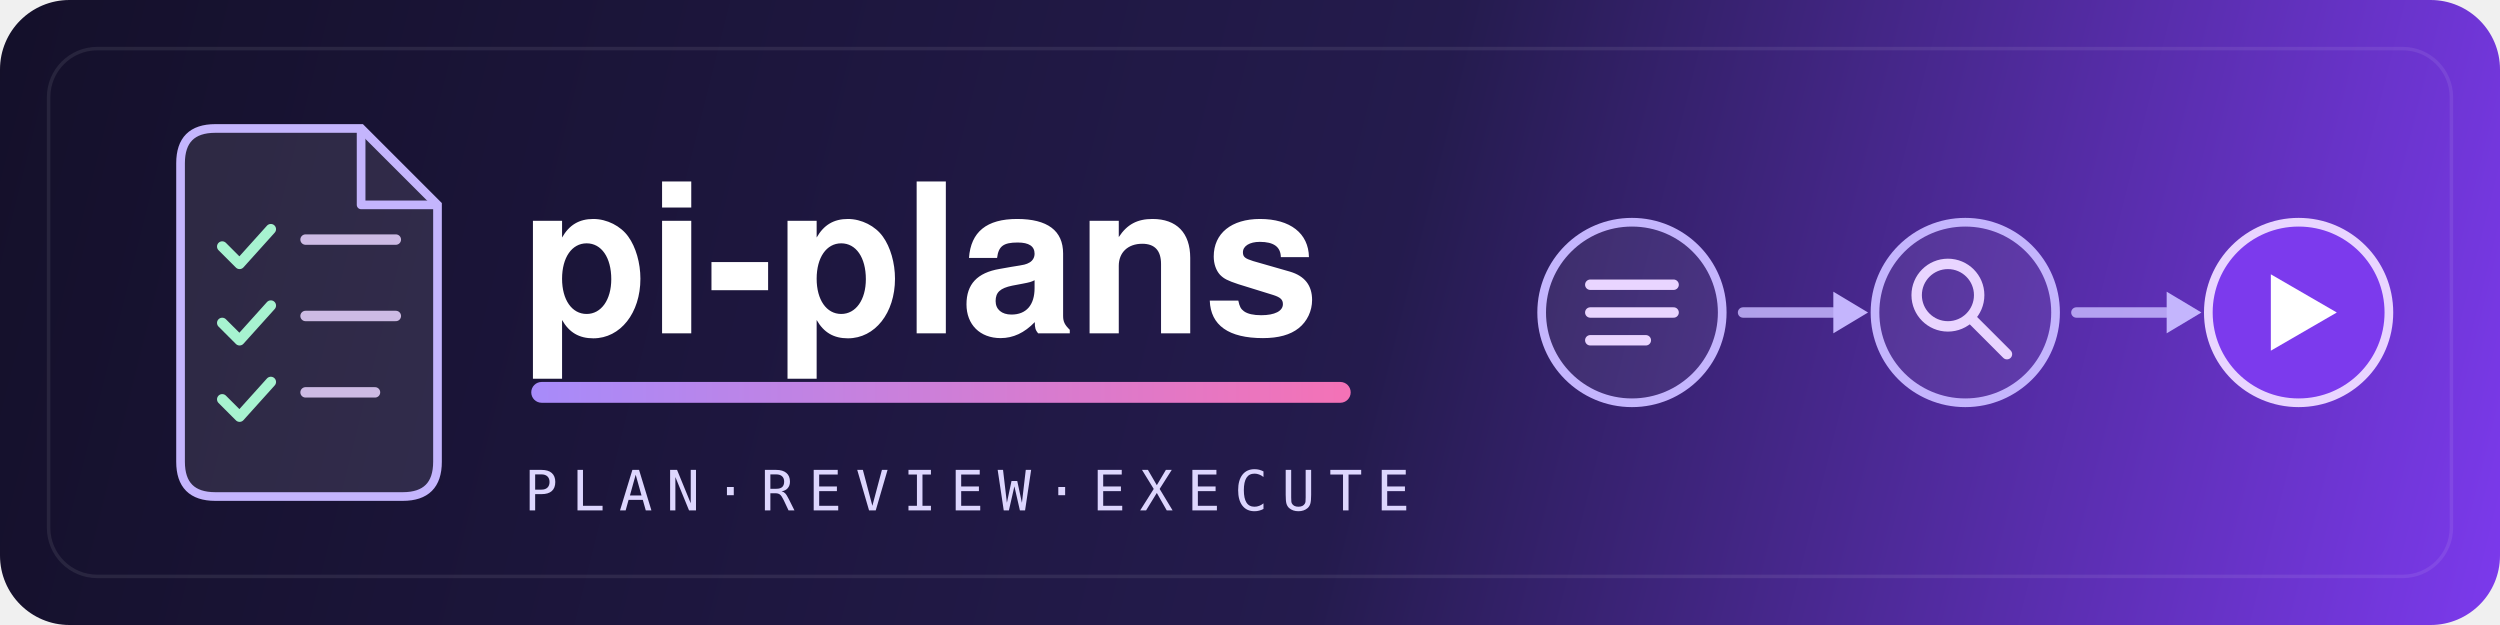
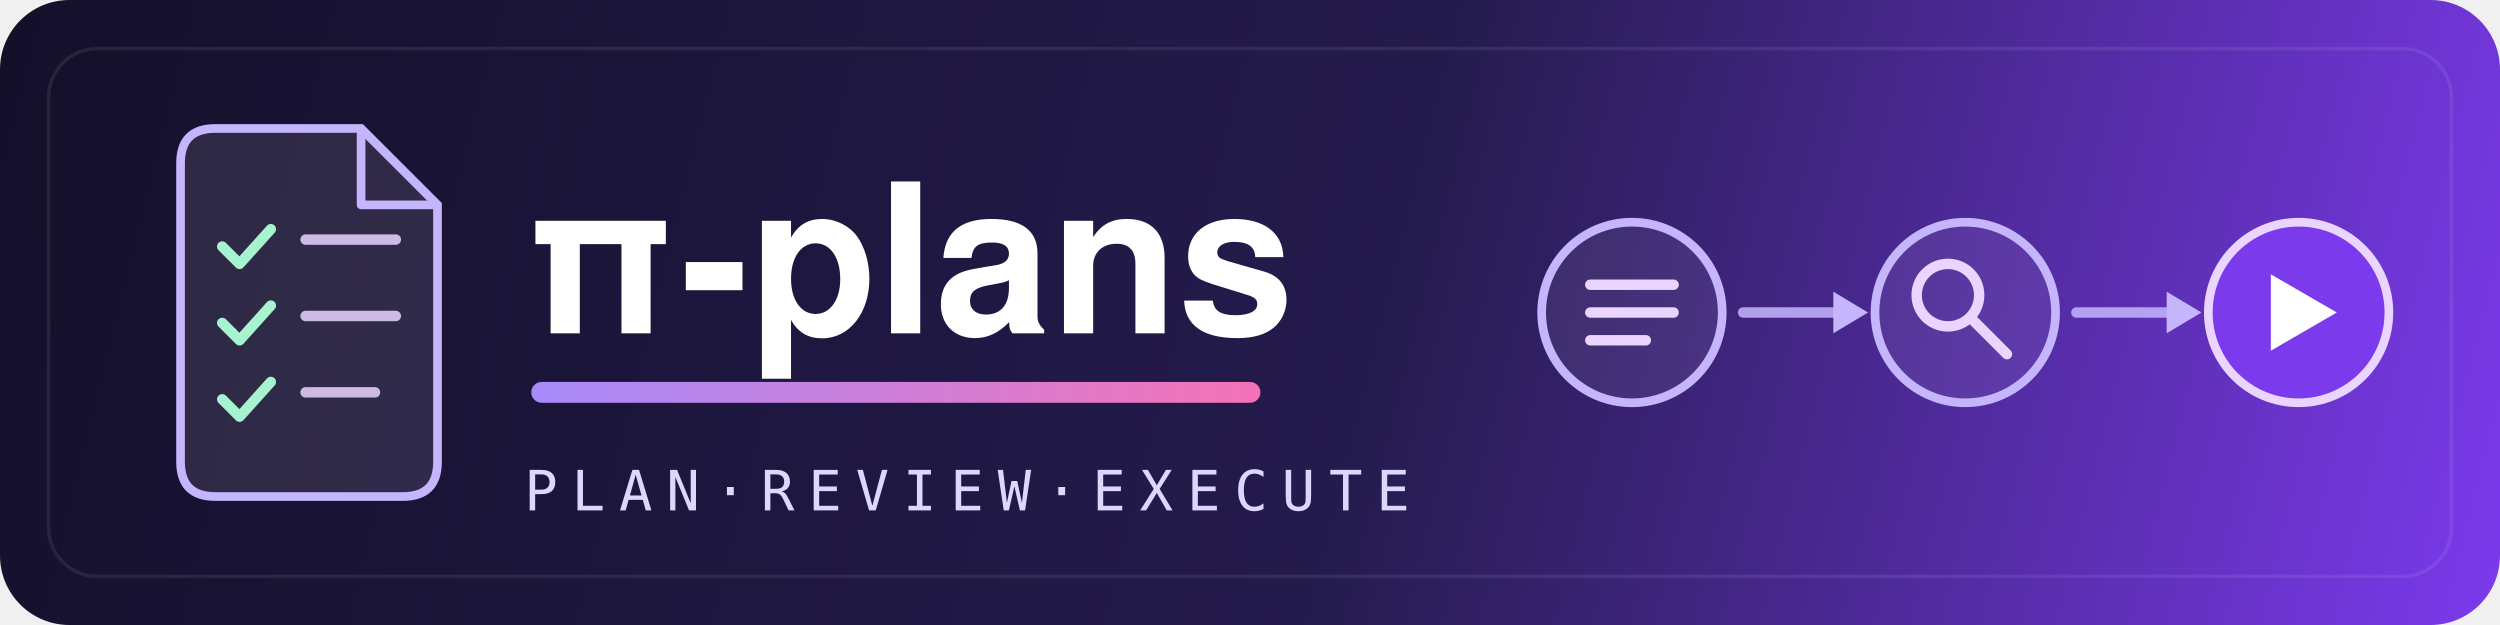
<svg xmlns="http://www.w3.org/2000/svg" width="720" height="180" viewBox="0 0 720 180" role="img" aria-label="pi-plans: Plan. Review. Execute.">
  <defs>
    <linearGradient id="bg" x1="0" y1="0" x2="720" y2="180" gradientUnits="userSpaceOnUse">
      <stop offset="0" stop-color="#14102a" />
      <stop offset=".55" stop-color="#241b4d" />
      <stop offset="1" stop-color="#7c3aed" />
    </linearGradient>
    <linearGradient id="bar" x1="0" y1="0" x2="1" y2="0">
      <stop offset="0" stop-color="#a78bfa" />
      <stop offset="1" stop-color="#f472b6" />
    </linearGradient>
  </defs>
  <rect width="720" height="180" rx="20" fill="url(#bg)" />
  <rect x="14" y="14" width="692" height="152" rx="14" fill="none" stroke="#ffffff" stroke-opacity=".08" />
  <g transform="translate(52,37)">
    <path d="M0 10 Q0 0 10 0 H52 L74 22 V96 Q74 106 64 106 H10 Q0 106 0 96 Z" fill="#ffffff" fill-opacity=".10" stroke="#c4b5fd" stroke-width="2.5" />
    <path d="M52 0 V22 H74" fill="none" stroke="#c4b5fd" stroke-width="2.5" stroke-linejoin="round" />
    <g stroke="#a7f3d0" stroke-width="3" fill="none" stroke-linecap="round" stroke-linejoin="round">
      <path d="M12 34 l5 5 l9 -10" />
      <path d="M12 56 l5 5 l9 -10" />
      <path d="M12 78 l5 5 l9 -10" />
    </g>
    <g stroke="#e9d5ff" stroke-width="3" stroke-linecap="round" opacity=".85">
      <line x1="36" y1="32" x2="62" y2="32" />
      <line x1="36" y1="54" x2="62" y2="54" />
      <line x1="36" y1="76" x2="56" y2="76" />
    </g>
  </g>
-   <text x="150" y="96" font-family="-apple-system,'Segoe UI',Helvetica,Arial,sans-serif" font-size="60" font-weight="700" fill="#ffffff">pi-plans</text>
-   <rect x="153" y="110" width="236" height="6" rx="3" fill="url(#bar)" />
+   <text x="150" y="96" font-family="-apple-system,'Segoe UI',Helvetica,Arial,sans-serif" font-size="60" font-weight="700" fill="#ffffff">π-plans</text>
+   <rect x="153" y="110" width="210" height="6" rx="3" fill="url(#bar)" />
  <text x="151" y="147" font-family="'SF Mono',Menlo,Consolas,monospace" font-size="16" letter-spacing="4" fill="#ddd6fe">PLAN·REVIEW·EXECUTE</text>
  <g>
    <g stroke="#c4b5fd" stroke-width="3" stroke-linecap="round" opacity=".85">
      <line x1="502" y1="90" x2="528" y2="90" />
      <line x1="598" y1="90" x2="624" y2="90" />
    </g>
    <polygon points="528,84 538,90 528,96" fill="#c4b5fd" />
    <polygon points="624,84 634,90 624,96" fill="#c4b5fd" />
    <circle cx="470" cy="90" r="26" fill="#ffffff" fill-opacity=".07" stroke="#c4b5fd" stroke-width="2.5" />
    <circle cx="566" cy="90" r="26" fill="#ffffff" fill-opacity=".07" stroke="#c4b5fd" stroke-width="2.5" />
    <circle cx="662" cy="90" r="26" fill="#7c3aed" stroke="#e9d5ff" stroke-width="2.5" />
    <g stroke="#e9d5ff" stroke-width="3" stroke-linecap="round">
      <line x1="458" y1="82" x2="482" y2="82" />
      <line x1="458" y1="90" x2="482" y2="90" />
      <line x1="458" y1="98" x2="474" y2="98" />
    </g>
    <circle cx="561" cy="85" r="9" fill="none" stroke="#e9d5ff" stroke-width="3" />
    <line x1="568" y1="92" x2="578" y2="102" stroke="#e9d5ff" stroke-width="3" stroke-linecap="round" />
    <polygon points="654,79 654,101 673,90" fill="#ffffff" />
  </g>
</svg>
